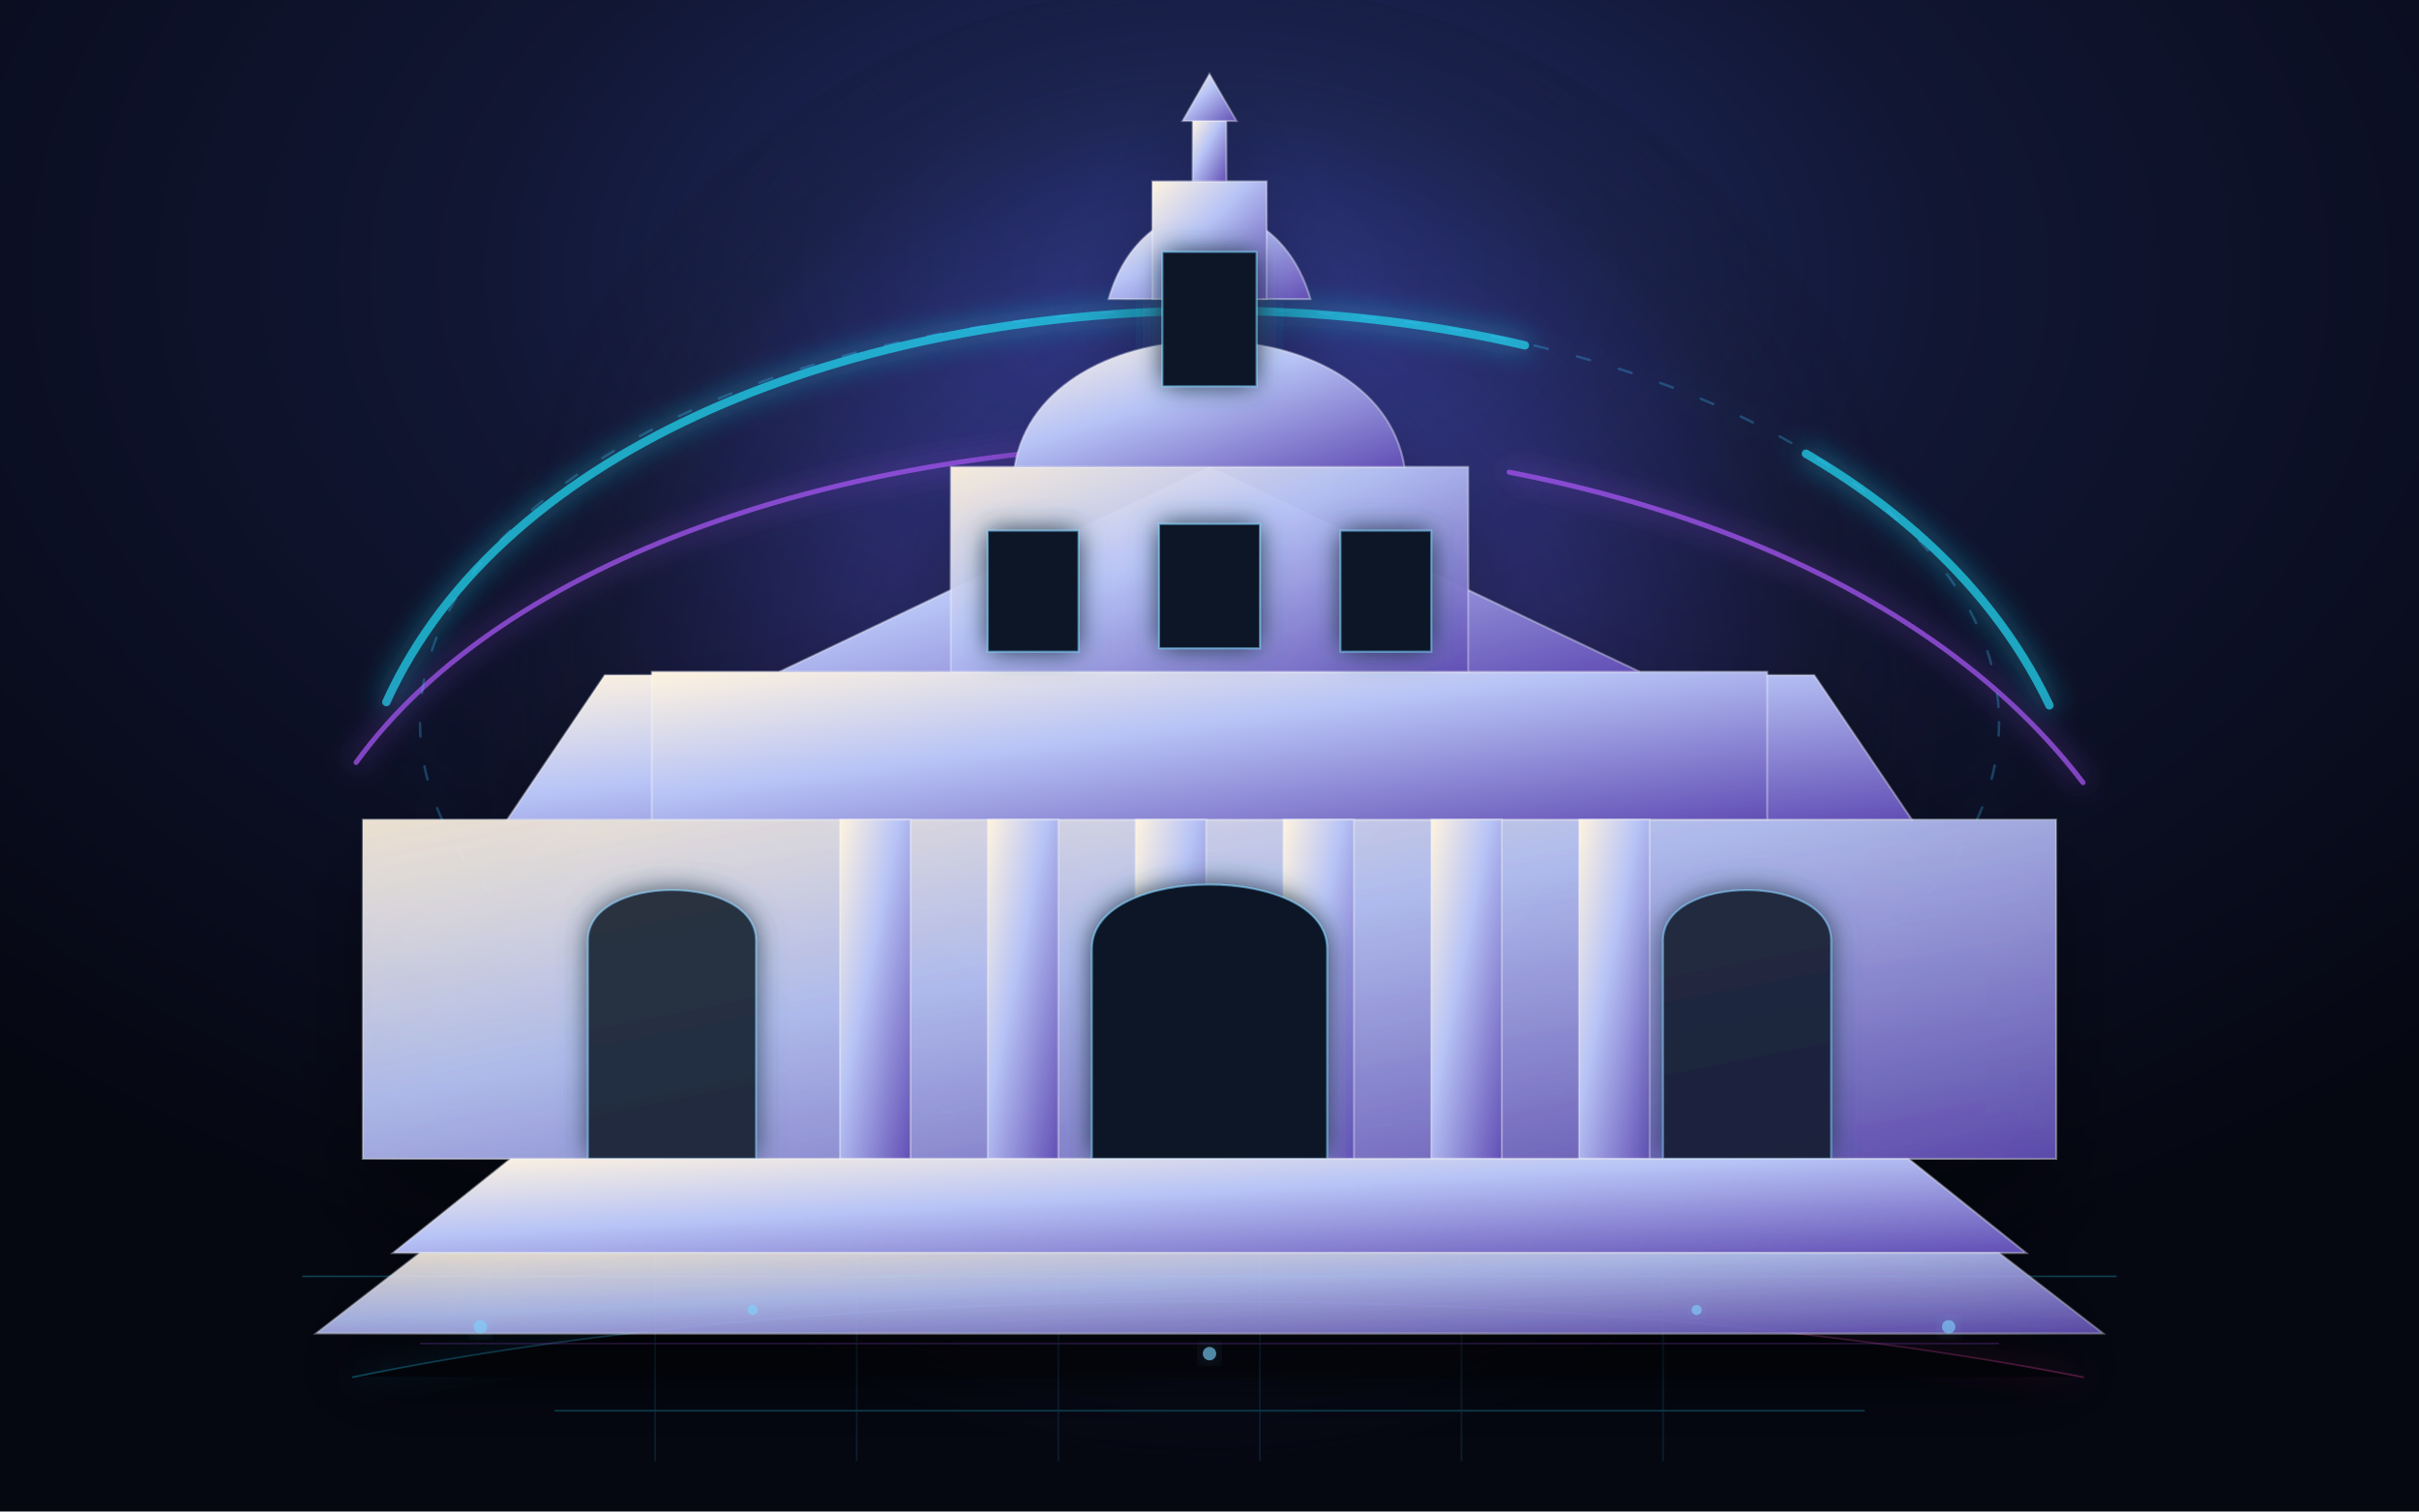
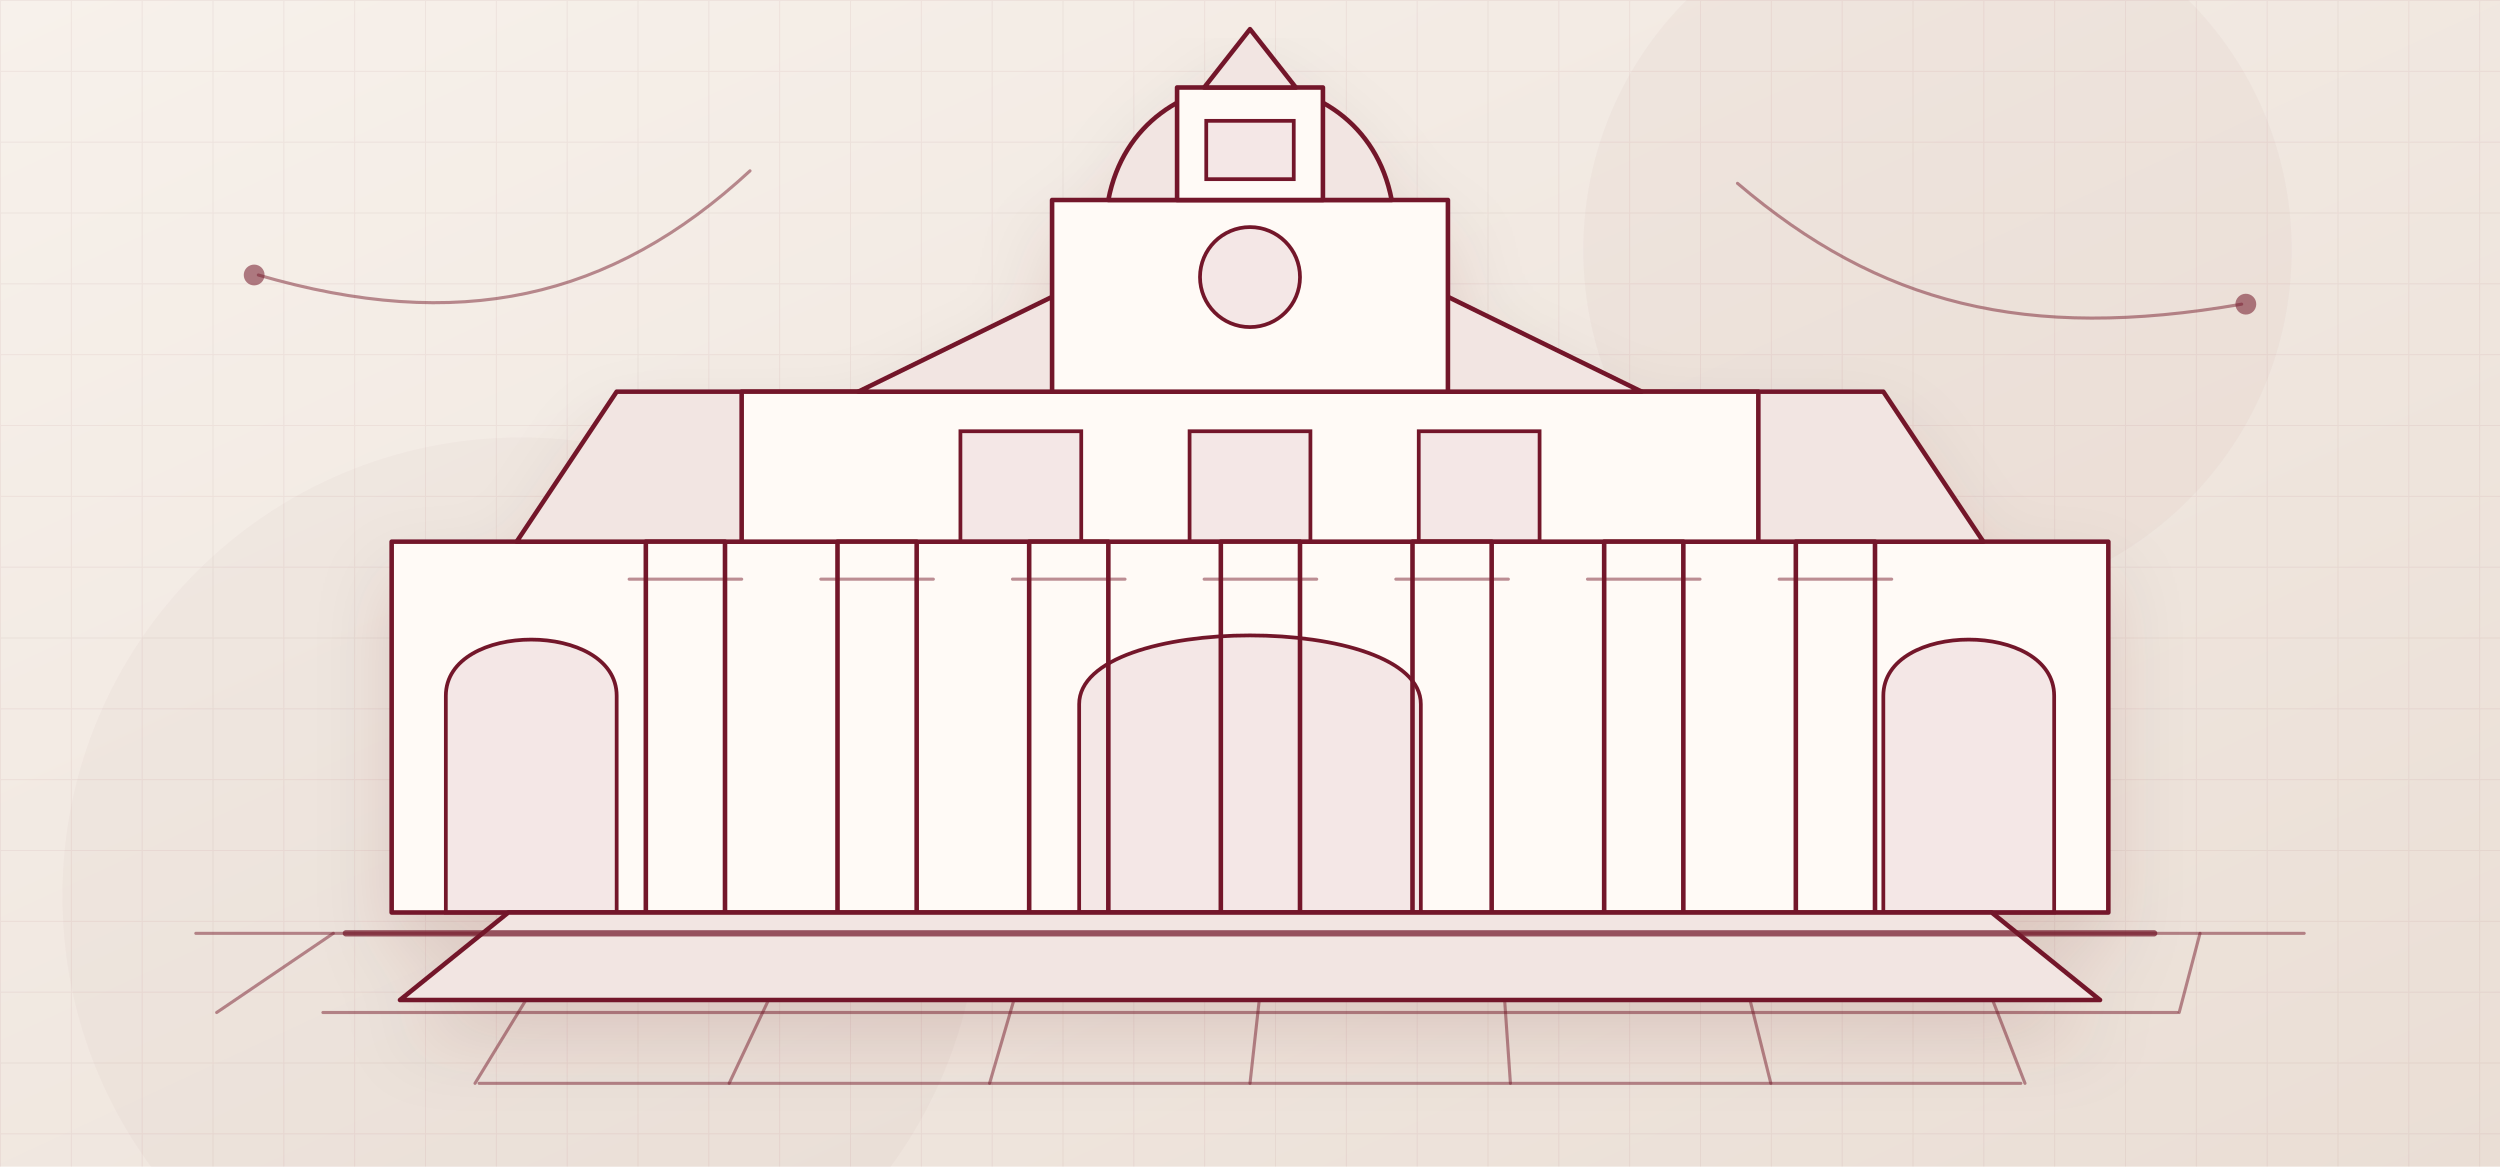
- <svg xmlns="http://www.w3.org/2000/svg" viewBox="0 0 1440 900" role="img" aria-labelledby="title desc">
+ <svg xmlns="http://www.w3.org/2000/svg" viewBox="0 0 1200 560" role="img" aria-labelledby="title desc">
  <defs>
-     <radialGradient id="sky" cx="50%" cy="18%" r="72%">
-       <stop offset="0" stop-color="#243274" />
-       <stop offset=".42" stop-color="#111633" />
-       <stop offset="1" stop-color="#050711" />
-     </radialGradient>
-     <radialGradient id="orbGlow" cx="50%" cy="48%" r="58%">
-       <stop offset="0" stop-color="#9adfff" stop-opacity=".50" />
-       <stop offset=".36" stop-color="#6d5df6" stop-opacity=".25" />
-       <stop offset=".70" stop-color="#1b1d39" stop-opacity=".28" />
-       <stop offset="1" stop-color="#050711" stop-opacity="0" />
-     </radialGradient>
-     <linearGradient id="stone" x1="0" x2="1" y1="0" y2="1">
-       <stop offset="0" stop-color="#fff3df" />
-       <stop offset=".42" stop-color="#b8c4f6" />
-       <stop offset="1" stop-color="#624fb5" />
+     <linearGradient id="paper" x1="0" y1="0" x2="1" y2="1">
+       <stop offset="0" stop-color="#f7f1eb" />
+       <stop offset="1" stop-color="#eaded5" />
    </linearGradient>
-     <linearGradient id="glass" x1="0" x2="1">
-       <stop offset="0" stop-color="#19d3ff" />
-       <stop offset="1" stop-color="#ff3aa7" />
+     <linearGradient id="burgundy" x1="0" y1="0" x2="0" y2="1">
+       <stop offset="0" stop-color="#8e2a43" />
+       <stop offset="1" stop-color="#5b1020" />
    </linearGradient>
-     <linearGradient id="floor" x1="0" x2="1">
-       <stop offset="0" stop-color="#0ad7ff" stop-opacity=".10" />
-       <stop offset=".5" stop-color="#8b5cf6" stop-opacity=".18" />
-       <stop offset="1" stop-color="#ff3aa7" stop-opacity=".10" />
-     </linearGradient>
-     <filter id="softGlow" x="-40%" y="-40%" width="180%" height="180%">
-       <feGaussianBlur stdDeviation="8" result="blur" />
-       <feMerge>
-         <feMergeNode in="blur" />
-         <feMergeNode in="SourceGraphic" />
-       </feMerge>
+     <filter id="softShadow" x="-20%" y="-20%" width="140%" height="150%">
+       <feDropShadow dx="0" dy="18" stdDeviation="18" flood-color="#5b1020" flood-opacity=".12" />
    </filter>
-     <filter id="deepShadow" x="-20%" y="-20%" width="140%" height="150%">
-       <feDropShadow dx="0" dy="28" stdDeviation="24" flood-color="#000" flood-opacity=".42" />
-     </filter>
+     <pattern id="fineGrid" width="34" height="34" patternUnits="userSpaceOnUse">
+       <path d="M34 0H0V34" fill="none" stroke="#731729" stroke-opacity=".055" stroke-width="1" />
+     </pattern>
    <style>
-       .ring{fill:none;stroke-linecap:round;filter:url(#softGlow)}
-       .ring.a{stroke:#22d3ee;stroke-width:5;stroke-opacity:.72;stroke-dasharray:760 180;animation:spinA 16s ease-in-out infinite alternate;transform-origin:720px 430px}
-       .ring.b{stroke:#a855f7;stroke-width:3;stroke-opacity:.72;stroke-dasharray:480 260;animation:spinB 20s ease-in-out infinite alternate;transform-origin:720px 430px}
-       .ring.c{stroke:#38bdf8;stroke-width:1.5;stroke-opacity:.28;stroke-dasharray:8 18;animation:spinA 24s linear infinite;transform-origin:720px 430px}
-       .beam{stroke:url(#glass);stroke-linecap:round;filter:url(#softGlow);animation:pulse 6s ease-in-out infinite alternate}
-       .palace{filter:url(#deepShadow)}
-       .stone{fill:url(#stone);stroke:#f8fafc;stroke-opacity:.36;stroke-width:1.2}
-       .window{fill:#0b1228;stroke:#7dd3fc;stroke-opacity:.55;stroke-width:1.2;filter:url(#softGlow)}
-       .cyan{stroke:#22d3ee}.magenta{stroke:#e879f9}.amber{stroke:#f59e0b}
-       .node{fill:#7dd3fc;opacity:.75;filter:url(#softGlow);animation:pulse 4s ease-in-out infinite alternate}
-       @keyframes spinA{from{transform:rotate(-3deg) scale(.985)}to{transform:rotate(4deg) scale(1.02)}}
-       @keyframes spinB{from{transform:rotate(5deg) scale(1.01)}to{transform:rotate(-5deg) scale(1.04)}}
-       @keyframes pulse{from{opacity:.38}to{opacity:.94}}
-       @media (prefers-reduced-motion: reduce){*{animation:none!important}}
+       .outline{fill:none;stroke:#731729;stroke-width:3;stroke-linecap:round;stroke-linejoin:round}
+       .detail{fill:none;stroke:#731729;stroke-opacity:.48;stroke-width:1.5;stroke-linecap:round;stroke-linejoin:round}
+       .stone{fill:#fffaf6;stroke:#731729;stroke-width:2.2;stroke-linejoin:round}
+       .shade{fill:#f2e5e2;stroke:#731729;stroke-width:2.2;stroke-linejoin:round}
+       .window{fill:#731729;fill-opacity:.08;stroke:#731729;stroke-width:1.8}
    </style>
  </defs>
-   <rect width="1440" height="900" fill="url(#sky)" />
-   <circle cx="720" cy="430" r="440" fill="url(#orbGlow)" opacity=".95" />
-   <path class="ring a" d="M230 418 C370 110 1070 104 1220 420" />
-   <path class="ring b" d="M212 454 C390 208 1030 190 1240 466" />
-   <ellipse class="ring c" cx="720" cy="430" rx="470" ry="246" />
-   <path class="beam" d="M140 762 H1300" stroke-width="1.2" opacity=".4" />
-   <path class="beam" d="M210 820 C500 760 935 760 1240 820" stroke-width="1" opacity=".35" />
-   <g opacity=".28">
-     <path d="M180 760h1080" stroke="#22d3ee" stroke-width="1" />
-     <path d="M250 800h940" stroke="#a855f7" stroke-width="1" />
-     <path d="M330 840h780" stroke="#22d3ee" stroke-width="1" />
-     <path d="M390 730v140M510 720v150M630 710v160M750 710v160M870 720v150M990 730v140" stroke="#38bdf8" stroke-width="1" opacity=".45" />
+   <rect width="1200" height="560" fill="url(#paper)" />
+   <rect width="1200" height="560" fill="url(#fineGrid)" />
+   <circle cx="930" cy="120" r="170" fill="#731729" opacity=".035" />
+   <circle cx="250" cy="430" r="220" fill="#731729" opacity=".028" />
+   <path class="detail" d="M94 448H1106M155 486H1045M230 520H970" />
+   <path class="detail" d="M160 448 104 486M272 448 228 520M384 448 350 520M496 448 475 520M608 448 600 520M720 448 725 520M832 448 850 520M944 448 972 520M1056 448 1046 486" />
+   <g filter="url(#softShadow)">
+     <path class="stone" d="M188 438V260h824v178z" />
+     <path class="shade" d="M248 260h704l-48-72H296z" />
+     <path class="stone" d="M356 188h488v72H356z" />
+     <path class="shade" d="M412 188 600 96 788 188z" />
+     <path class="stone" d="M505 96h190v92H505z" />
+     <path class="shade" d="M532 96c14-74 122-74 136 0z" />
+     <path class="stone" d="M565 42h70v54h-70z" />
+     <path class="shade" d="M578 42 600 14 622 42z" />
+     <path class="window" d="M579 58h42v28h-42z" />
+     <circle class="window" cx="600" cy="133" r="24" />
+     <path class="window" d="M461 207h58v53h-58zM571 207h58v53h-58zM681 207h58v53h-58z" />
+     <g>
+       <path class="stone" d="M310 260h38v178h-38zM402 260h38v178h-38zM494 260h38v178h-38zM586 260h38v178h-38zM678 260h38v178h-38zM770 260h38v178h-38zM862 260h38v178h-38z" />
+       <path class="detail" d="M302 278h54M394 278h54M486 278h54M578 278h54M670 278h54M762 278h54M854 278h54" />
+     </g>
+     <path class="window" d="M518 338c0-44 164-44 164 0v100H518z" />
+     <path class="window" d="M214 334c0-36 82-36 82 0v104h-82zM904 334c0-36 82-36 82 0v104h-82z" />
+     <path class="shade" d="M244 438h712l52 42H192z" />
  </g>
-   <g class="palace">
-     <path class="stone" d="M216 690V488h1008v202z" opacity=".92" />
-     <path class="stone" d="M302 488h836l-58-86H360z" />
-     <path class="stone" d="M388 400h664v88H388z" />
-     <path class="stone" d="M464 400 720 278 976 400z" />
-     <path class="stone" d="M566 278h308v122H566z" opacity=".95" />
-     <path class="stone" d="M604 278 C620 178 820 178 836 278z" />
-     <path class="stone" d="M660 178 C680 108 760 108 780 178z" />
-     <path class="stone" d="M686 108h68v70h-68z" />
-     <path class="stone" d="M710 72h20v36h-20z" />
-     <path class="stone" d="M704 72 720 44 736 72z" />
-     <path class="window" d="M692 150h56v80h-56z" rx="24" />
-     <path class="window" d="M690 312h60v74h-60z" rx="28" />
-     <path class="window" d="M588 316h54v72h-54z" rx="25" />
-     <path class="window" d="M798 316h54v72h-54z" rx="25" />
-     <g class="columns">
-       <path class="stone" d="M500 488h42v202h-42z" />
-       <path class="stone" d="M588 488h42v202h-42z" />
-       <path class="stone" d="M676 488h42v202h-42z" />
-       <path class="stone" d="M764 488h42v202h-42z" />
-       <path class="stone" d="M852 488h42v202h-42z" />
-       <path class="stone" d="M940 488h42v202h-42z" />
-     </g>
-     <path class="window" d="M650 565 C650 514 790 514 790 565 V690 H650z" />
-     <path class="window" d="M350 560 C350 520 450 520 450 560 V690 H350z" opacity=".85" />
-     <path class="window" d="M990 560 C990 520 1090 520 1090 560 V690 H990z" opacity=".85" />
-     <path class="stone" d="M304 690h832l70 56H234z" />
-     <path class="stone" d="M250 746h940l62 48H188z" opacity=".88" />
-     <path class="beam cyan" d="M254 488h932" stroke-width="2" opacity=".9" />
-     <path class="beam amber" d="M320 690h800" stroke-width="2" opacity=".75" />
-     <path class="beam magenta" d="M468 400h504" stroke-width="2" opacity=".7" />
-   </g>
-   <g opacity=".85">
-     <circle class="node" cx="286" cy="790" r="4" />
-     <circle class="node" cx="448" cy="780" r="3" />
-     <circle class="node" cx="720" cy="806" r="4" />
-     <circle class="node" cx="1010" cy="780" r="3" />
-     <circle class="node" cx="1160" cy="790" r="4" />
-   </g>
+   <path class="outline" d="M166 448h868" opacity=".72" />
+   <path class="detail" d="M124 132c96 28 169 12 236-50M1076 146c-104 18-174 0-242-58" />
+   <circle cx="122" cy="132" r="5" fill="#731729" opacity=".55" />
+   <circle cx="1078" cy="146" r="5" fill="#731729" opacity=".55" />
+   <path d="M82 112h162" stroke="url(#burgundy)" stroke-width="6" stroke-linecap="round" opacity=".42" />
+   <path d="M956 126h162" stroke="url(#burgundy)" stroke-width="6" stroke-linecap="round" opacity=".42" />
</svg>
